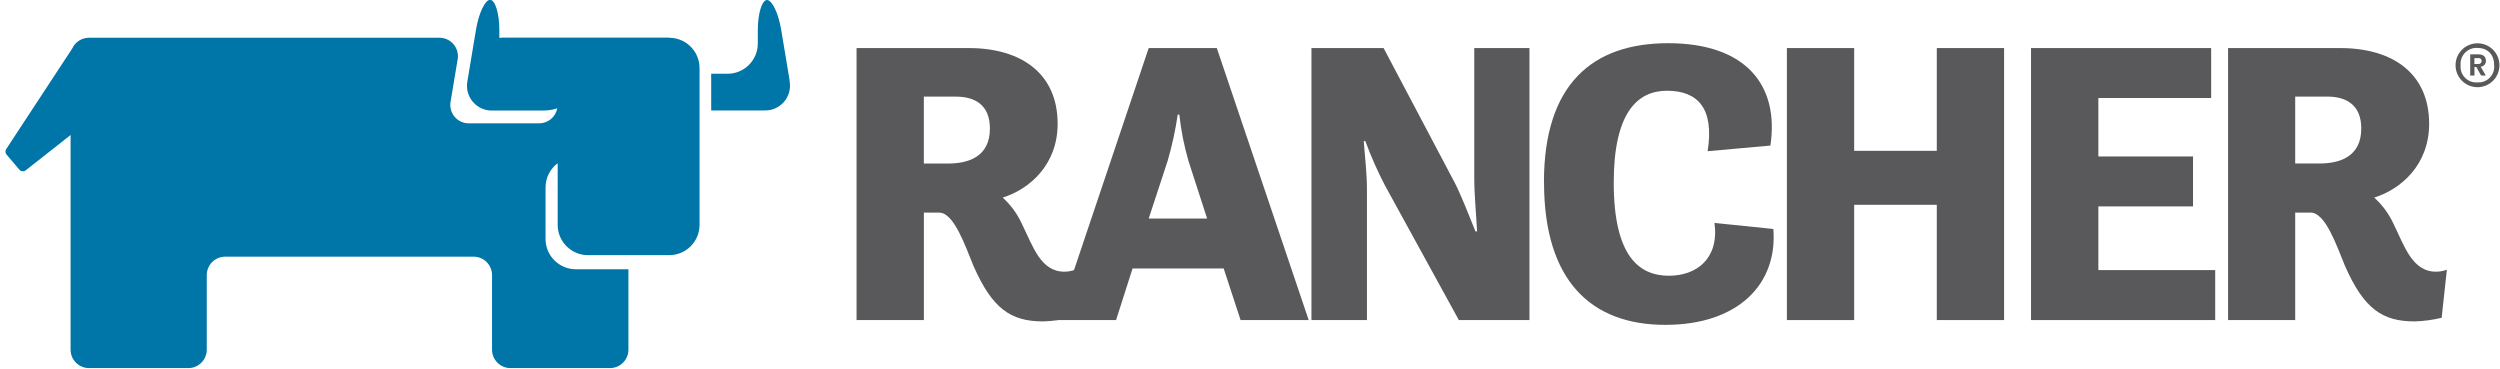
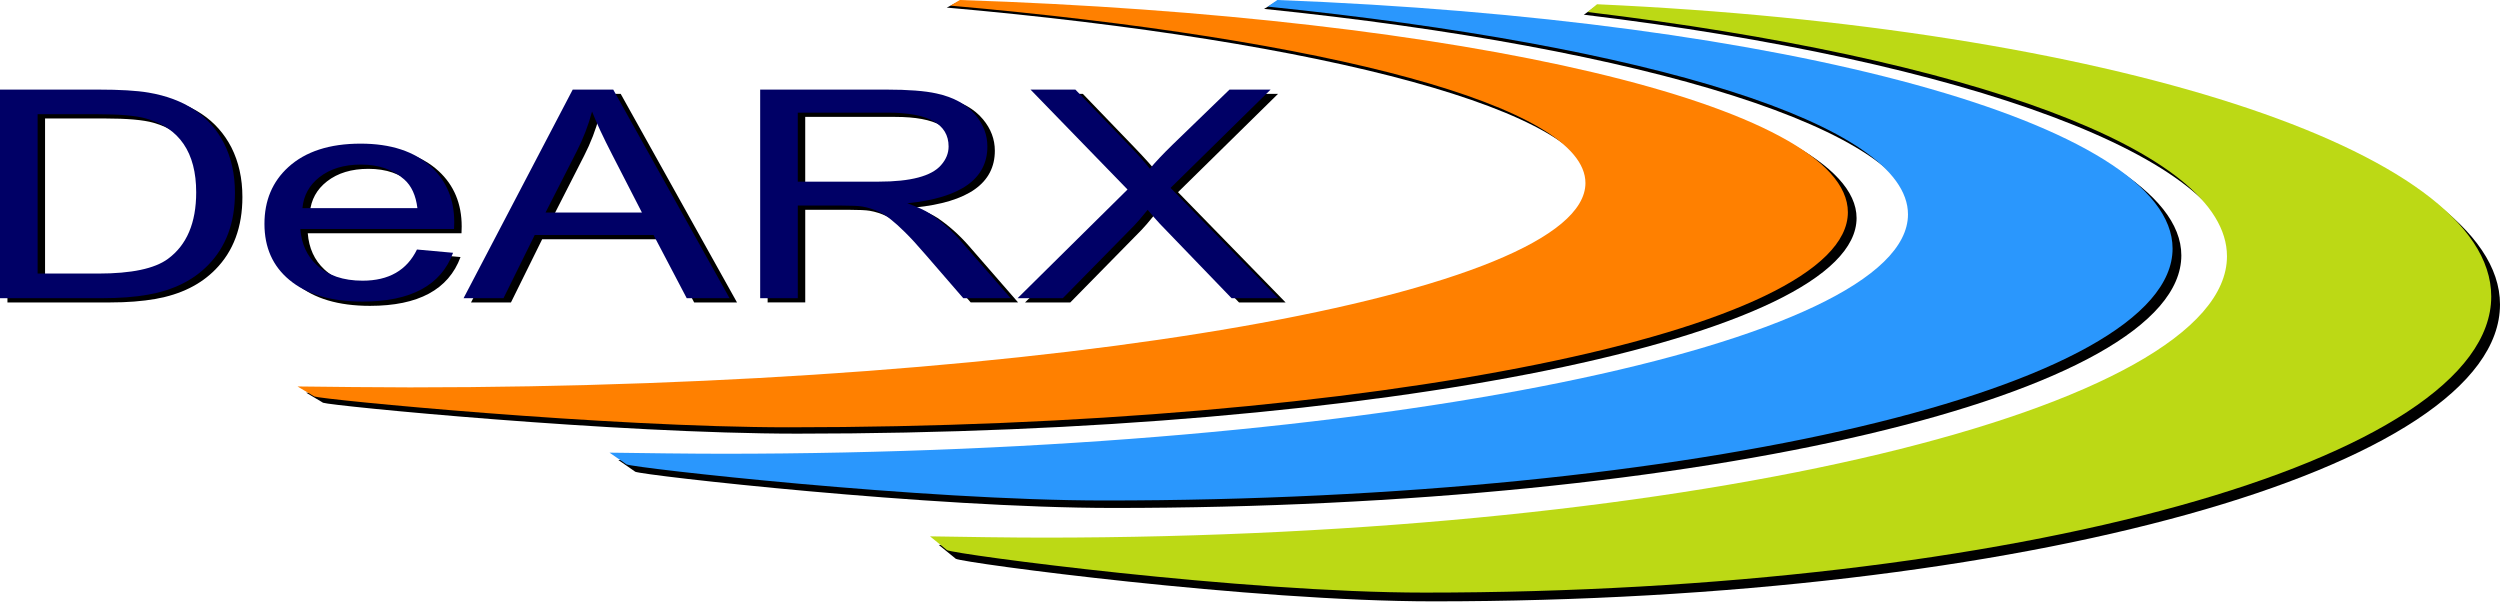
- <svg xmlns="http://www.w3.org/2000/svg" id="Layer_1" data-name="Layer 1" viewBox="0 0 637.2 93.82">
-   <defs>
-     <style>.cls-1{fill:#59595b;}.cls-2{fill:#0075a8;}</style>
-   </defs>
-   <path class="cls-1" d="M218.32,12.25h28.55c13.56,0,22.7,6.57,22.7,19.31,0,10.37-7.09,16.64-14,18.8a20.57,20.57,0,0,1,4.83,6.57c2.88,5.85,4.83,12.32,10.89,12.32a8,8,0,0,0,2.77-.51L272.76,81a33.6,33.6,0,0,1-6.88.92c-8.22,0-12.94-3.18-17.77-14.17-2.05-4.93-4.93-13.56-8.73-13.56h-3.9V81.58H218.32V12.25Zm17.15,12.43v17h6.16c4.93,0,10.68-1.54,10.68-8.93,0-6.06-3.9-8.12-8.63-8.12h-8.22Z" />
-   <path class="cls-1" d="M292.78,12.25h17.36l23.42,69.33H316.2l-4.31-13.15H288.67l-4.21,13.15h-15Zm0,43.45h14.89l-4.72-14.58a67.81,67.81,0,0,1-2.36-11.91h-0.41A87.92,87.92,0,0,1,297.61,41Z" />
-   <path class="cls-1" d="M334.26,12.25h18.39l18.18,34.41c1.54,3,3.59,8.22,5.24,12.32h0.41c-0.2-3.9-.72-9.45-0.72-13.45V12.25h14.07V81.58h-18L353,47.27a96,96,0,0,1-5-11.3h-0.41c0.31,3.9.82,8.53,0.82,12.32V81.58H334.26V12.25Z" />
-   <path class="cls-1" d="M393.52,46.45c0-25.06,12.43-35.44,31.63-35.44,20.23,0,28.35,11.09,26.09,26.09l-16,1.44c1.75-11-2.57-15.41-10.37-15.41-7.5,0-13.56,5.55-13.56,23.42,0,18.9,6.57,23.73,14.07,23.73,7.09,0,12.84-4.42,11.61-13.46l15,1.54c1.13,14.07-9,24.44-27.53,24.44-18.8,0-30.92-11.09-30.92-36.36" />
-   <polygon class="cls-1" points="455.44 12.25 472.59 12.25 472.59 38.44 493.65 38.44 493.65 12.25 510.8 12.25 510.8 81.58 493.65 81.58 493.65 52.2 472.59 52.2 472.59 81.58 455.44 81.58 455.44 12.25" />
-   <polygon class="cls-1" points="517.67 12.25 563.58 12.25 563.58 24.98 534.83 24.98 534.83 39.88 558.96 39.88 558.96 52.61 534.83 52.61 534.83 68.84 564.61 68.84 564.61 81.58 517.67 81.58 517.67 12.25" />
-   <path class="cls-1" d="M567.89,12.25h28.55c13.56,0,22.7,6.57,22.7,19.31,0,10.37-7.09,16.64-14,18.8A20.56,20.56,0,0,1,610,56.93c2.88,5.85,4.83,12.32,10.89,12.32a8,8,0,0,0,2.77-.51L622.33,81a33.62,33.62,0,0,1-6.88.92c-8.22,0-12.94-3.18-17.77-14.17-2.05-4.93-4.93-13.56-8.73-13.56H585V81.58H567.89V12.25ZM585,24.67v17h6.16c4.93,0,10.68-1.54,10.68-8.93,0-6.06-3.9-8.12-8.63-8.12H585Z" />
-   <path class="cls-2" d="M201.28,20.6l-2.17-13C198.42,3.42,196.79,0,195.5,0s-2.35,3.46-2.35,7.7v3.4a7.72,7.72,0,0,1-7.7,7.7H182l-0.73,0v9.35l0.73,0h12.8a6.32,6.32,0,0,0,6.43-7.59" />
-   <path class="cls-2" d="M170.6,9.59H149.84l-0.51,0H128a4.7,4.7,0,0,0-.73.06v-2c0-4.23-1.06-7.7-2.35-7.7S122,3.42,121.32,7.59l-2.17,13a6.32,6.32,0,0,0,6.43,7.59h12.8a11.68,11.68,0,0,0,3.65-.57,4.7,4.7,0,0,1-4.62,3.83h-18A4.7,4.7,0,0,1,114.83,26l1.82-10.9A4.7,4.7,0,0,0,112,9.62H22.68a4.7,4.7,0,0,0-4.28,2.76L1.58,38a1.17,1.17,0,0,0,.09,1.4l3.27,3.85a1.17,1.17,0,0,0,1.62.16l11.43-9V89.12a4.7,4.7,0,0,0,4.7,4.7H48a4.7,4.7,0,0,0,4.7-4.7v-19a4.7,4.7,0,0,1,4.7-4.7h63.31a4.7,4.7,0,0,1,4.7,4.7v19a4.7,4.7,0,0,0,4.7,4.7h25.36a4.7,4.7,0,0,0,4.7-4.7V68.63H146.75a7.72,7.72,0,0,1-7.7-7.7V47.75a7.69,7.69,0,0,1,3.09-6.15V57.33a7.72,7.72,0,0,0,7.7,7.7H170.6a7.72,7.72,0,0,0,7.7-7.7v-40a7.72,7.72,0,0,0-7.7-7.7" />
-   <path class="cls-1" d="M625.87,16.63a5.59,5.59,0,1,1,11.19,0A5.59,5.59,0,0,1,625.87,16.63Zm9.84,0c0-3.07-2-4.42-4.25-4.42a4.07,4.07,0,0,0-4.3,4.42,4,4,0,0,0,4.3,4.37A4,4,0,0,0,635.71,16.61Zm-6.1-2.78h2c1,0,2,.29,2,1.7A1.44,1.44,0,0,1,632.27,17l1.32,2.26h-1.2l-1.22-2.18h-0.48v2.18h-1.08V13.82Zm2.06,2.47a0.8,0.8,0,0,0,.86-0.79,0.73,0.73,0,0,0-.86-0.72h-1v1.51h1Z" />
+ <svg xmlns="http://www.w3.org/2000/svg" version="1.1" id="Layer_1" x="0px" y="0px" viewBox="0 0 268.159 64.504" enable-background="new 0 0 268.159 64.504" xml:space="preserve">
+   <g id="Layer_x0020_1">
+     <g id="_2475933328064">
+       <path fill-rule="evenodd" clip-rule="evenodd" d="M102.736,0.208l-1.185,0.607c40.464,3.576,69.441,11.127,69.441,19.429    c0,11.863-56.449,21.977-126.084,21.977c-3.287,0-8.84-0.058-12.065-0.1l1.809,1.078c0.848,0.332,31.374,3.317,50.873,3.317    c62.75,0,113.618-10.356,113.618-23.13C199.143,11.885,156.749,1.996,102.736,0.208L102.736,0.208z" />
+       <path fill-rule="evenodd" clip-rule="evenodd" fill="#FF8000" d="M102.961,0l-1.016,0.605    c40.465,3.566,68.115,10.748,68.115,19.028c0,11.831-56.45,21.919-126.084,21.919c-3.288,0-8.841-0.058-12.066-0.1l1.809,1.075    c0.848,0.331,31.374,3.307,50.873,3.307c62.749,0,113.618-10.328,113.618-23.067C198.211,11.296,156.975,1.783,102.961,0    L102.961,0z" />
+       <path fill-rule="evenodd" clip-rule="evenodd" d="M136.783,0.244l-1.194,0.71c40.795,4.189,70.009,13.033,70.009,22.759    c0,13.896-56.91,25.743-127.114,25.743c-3.314,0-8.914-0.069-12.164-0.118l1.823,1.263c0.855,0.389,31.63,3.884,51.289,3.884    c63.262,0,114.546-12.13,114.546-27.092C233.979,13.921,191.238,2.338,136.783,0.244L136.783,0.244z" />
+       <path fill-rule="evenodd" clip-rule="evenodd" fill="#2A97FD" d="M137.01,0l-1.023,0.709c40.795,4.177,68.67,12.589,68.67,22.288    c0,13.858-56.91,25.674-127.114,25.674c-3.314,0-8.913-0.068-12.164-0.118l1.824,1.259c0.854,0.388,31.629,3.873,51.289,3.873    c63.262,0,114.546-12.097,114.546-27.019C233.038,13.231,191.465,2.088,137.01,0L137.01,0z" />
+       <path fill-rule="evenodd" clip-rule="evenodd" d="M4.833,29.8h6.509c3.549,0,6.037-0.524,7.465-1.572    c2.024-1.485,3.036-3.865,3.036-7.142c0-4.263-1.795-6.904-5.386-7.92c-1.081-0.305-2.821-0.458-5.219-0.458H4.833    C4.833,12.707,4.833,29.8,4.833,29.8z M0.799,32.44V10.066h10.501c2.356,0,4.165,0.107,5.427,0.322    c3.868,0.66,6.564,2.467,8.089,5.417c0.79,1.557,1.185,3.333,1.185,5.327c0,3.225-0.964,5.815-2.89,7.768    c-1.595,1.629-3.729,2.681-6.405,3.16c-1.428,0.254-3.063,0.381-4.907,0.381C11.799,32.44,0.799,32.44,0.799,32.44z" />
+       <path fill-rule="evenodd" clip-rule="evenodd" d="M33.241,22.78h12.331c-0.167-1.368-0.638-2.394-1.414-3.078    c-1.192-1.062-2.738-1.592-4.637-1.592c-1.816,0-3.299,0.449-4.45,1.347C33.975,20.314,33.365,21.423,33.241,22.78L33.241,22.78z     M45.525,27.221l3.873,0.351c-1.289,3.49-4.526,5.235-9.711,5.235c-3.383,0-6.003-0.779-7.86-2.335    c-1.775-1.475-2.662-3.475-2.662-5.999c0-2.504,0.852-4.532,2.558-6.089c1.843-1.679,4.429-2.519,7.756-2.519    c3.243,0,5.767,0.829,7.569,2.485c1.65,1.523,2.475,3.504,2.475,5.942c0,0.163-0.007,0.406-0.021,0.731l-16.49,0    c0.125,1.596,0.715,2.886,1.77,3.868c1.193,1.114,2.831,1.673,4.913,1.673C42.5,30.564,44.443,29.449,45.525,27.221L45.525,27.221    z" />
+       <path fill-rule="evenodd" clip-rule="evenodd" d="M59.318,23.253h10.336l-3.183-6.197c-0.985-1.912-1.706-3.459-2.164-4.639    c-0.402,1.495-0.95,2.919-1.644,4.272L59.318,23.253z M50.524,32.44l11.707-22.374h4.346L79.053,32.44h-4.596l-3.556-6.776H58.155    l-3.347,6.776H50.524L50.524,32.44z" />
+       <path fill-rule="evenodd" clip-rule="evenodd" d="M86.372,19.941h8.671c3.437,0,5.669-0.59,6.695-1.77    c0.541-0.612,0.811-1.277,0.811-2c0-2.42-2.177-3.632-6.529-3.632h-9.649V19.941z M82.339,32.44V10.066h13.516    c2.356,0,4.151,0.138,5.386,0.413c1.844,0.397,3.244,1.17,4.2,2.32c0.845,1.016,1.269,2.141,1.269,3.371    c0,3.48-2.864,5.51-8.588,6.09c1.081,0.387,1.892,0.759,2.433,1.114c1.206,0.814,2.322,1.806,3.347,2.976l5.303,6.089h-5.083    l-4.028-4.653c-0.901-1.048-1.649-1.862-2.246-2.443c-1.081-1.078-1.982-1.791-2.702-2.136c-0.624-0.295-1.24-0.494-1.85-0.596    c-0.416-0.071-1.165-0.107-2.245-0.107l-4.678,0v9.935L82.339,32.44L82.339,32.44z" />
+       <path fill-rule="evenodd" clip-rule="evenodd" d="M109.952,32.44l11.789-11.656l-10.407-10.717h4.813l5.531,5.739    c1.166,1.212,1.985,2.128,2.458,2.749c0.623-0.744,1.425-1.594,2.408-2.551l6.135-5.937h4.408l-10.729,10.547l11.539,11.827H132.9    l-7.684-7.971c-0.343-0.369-0.783-0.871-1.317-1.506c-0.714,0.879-1.194,1.439-1.441,1.685l-7.656,7.793H109.952L109.952,32.44z" />
+       <path fill-rule="evenodd" clip-rule="evenodd" fill="#000066" d="M4.034,29.343h6.509c3.549,0,6.037-0.524,7.465-1.572    c2.024-1.485,3.036-3.865,3.036-7.142c0-4.263-1.795-6.904-5.386-7.92c-1.081-0.305-2.821-0.458-5.219-0.458l-6.404,0V29.343    L4.034,29.343z M0,31.983V9.61h10.501c2.356,0,4.165,0.107,5.427,0.322c3.868,0.66,6.564,2.467,8.089,5.417    c0.79,1.557,1.185,3.333,1.185,5.327c0,3.225-0.964,5.815-2.89,7.768c-1.595,1.629-3.729,2.681-6.405,3.16    c-1.428,0.254-3.063,0.381-4.907,0.381L0,31.983L0,31.983z" />
+       <path fill-rule="evenodd" clip-rule="evenodd" fill="#000066" d="M32.441,22.323h12.331c-0.167-1.368-0.638-2.394-1.415-3.078    c-1.192-1.061-2.738-1.592-4.637-1.592c-1.816,0-3.299,0.449-4.45,1.347C33.176,19.857,32.566,20.966,32.441,22.323L32.441,22.323    z M44.725,26.764l3.873,0.351c-1.289,3.49-4.526,5.235-9.711,5.235c-3.383,0-6.003-0.779-7.86-2.335    c-1.774-1.475-2.661-3.475-2.661-5.999c0-2.504,0.852-4.532,2.558-6.089c1.843-1.679,4.429-2.519,7.756-2.519    c3.243,0,5.767,0.829,7.569,2.485c1.65,1.523,2.475,3.504,2.475,5.942c0,0.163-0.007,0.406-0.021,0.731h-16.49    c0.125,1.596,0.715,2.886,1.77,3.868c1.193,1.114,2.831,1.673,4.913,1.673C41.7,30.107,43.643,28.992,44.725,26.764L44.725,26.764    z" />
+       <path fill-rule="evenodd" clip-rule="evenodd" fill="#000066" d="M58.518,22.796h10.336L65.671,16.6    c-0.985-1.912-1.706-3.459-2.164-4.639c-0.402,1.495-0.95,2.919-1.644,4.272L58.518,22.796z M49.725,31.983L61.432,9.61h4.346    l12.476,22.374h-4.595l-3.556-6.776H57.356l-3.348,6.776H49.725L49.725,31.983z" />
+       <path fill-rule="evenodd" clip-rule="evenodd" fill="#000066" d="M85.573,19.484h8.671c3.437,0,5.669-0.59,6.695-1.77    c0.541-0.612,0.811-1.277,0.811-2c0-2.42-2.176-3.632-6.529-3.632l-9.649,0V19.484z M81.539,31.983V9.61h13.516    c2.356,0,4.151,0.138,5.386,0.413c1.844,0.397,3.244,1.17,4.2,2.32c0.845,1.016,1.269,2.141,1.269,3.371    c0,3.48-2.864,5.51-8.588,6.09c1.081,0.387,1.892,0.759,2.433,1.114c1.206,0.814,2.322,1.806,3.347,2.976l5.303,6.089h-5.083    l-4.028-4.653c-0.901-1.048-1.649-1.862-2.245-2.443c-1.081-1.078-1.982-1.791-2.702-2.136c-0.624-0.295-1.24-0.494-1.85-0.596    c-0.416-0.071-1.165-0.107-2.245-0.107h-4.678v9.935H81.539z" />
+       <path fill-rule="evenodd" clip-rule="evenodd" fill="#000066" d="M109.153,31.983l11.789-11.656L110.536,9.61h4.813l5.531,5.739    c1.166,1.212,1.985,2.128,2.458,2.749c0.623-0.744,1.425-1.594,2.408-2.551l6.135-5.937h4.408L125.56,20.156l11.54,11.827h-4.999    l-7.684-7.971c-0.343-0.369-0.783-0.871-1.316-1.506c-0.714,0.879-1.194,1.439-1.441,1.684l-7.656,7.793L109.153,31.983    L109.153,31.983z" />
+       <path fill-rule="evenodd" clip-rule="evenodd" d="M171.079,0.742l-1.192,0.835c40.746,4.924,69.926,15.32,69.926,26.752    c0,16.335-56.844,30.262-126.964,30.262c-3.31,0-8.903-0.081-12.15-0.138l1.822,1.484c0.854,0.456,31.592,4.566,51.228,4.566    c63.187,0,114.41-14.26,114.41-31.848C268.159,16.82,225.469,3.203,171.079,0.742L171.079,0.742z" />
+       <path fill-rule="evenodd" clip-rule="evenodd" fill="#BCD915" d="M171.306,0.456l-1.022,0.833    c40.747,4.91,68.589,14.799,68.589,26.2c0,16.29-56.844,30.179-126.964,30.179c-3.311,0-8.903-0.08-12.15-0.138l1.822,1.48    c0.854,0.455,31.592,4.554,51.228,4.554c63.187,0,114.41-14.221,114.41-31.762C267.22,16.009,225.696,2.91,171.306,0.456    L171.306,0.456z" />
+     </g>
+   </g>
</svg>
